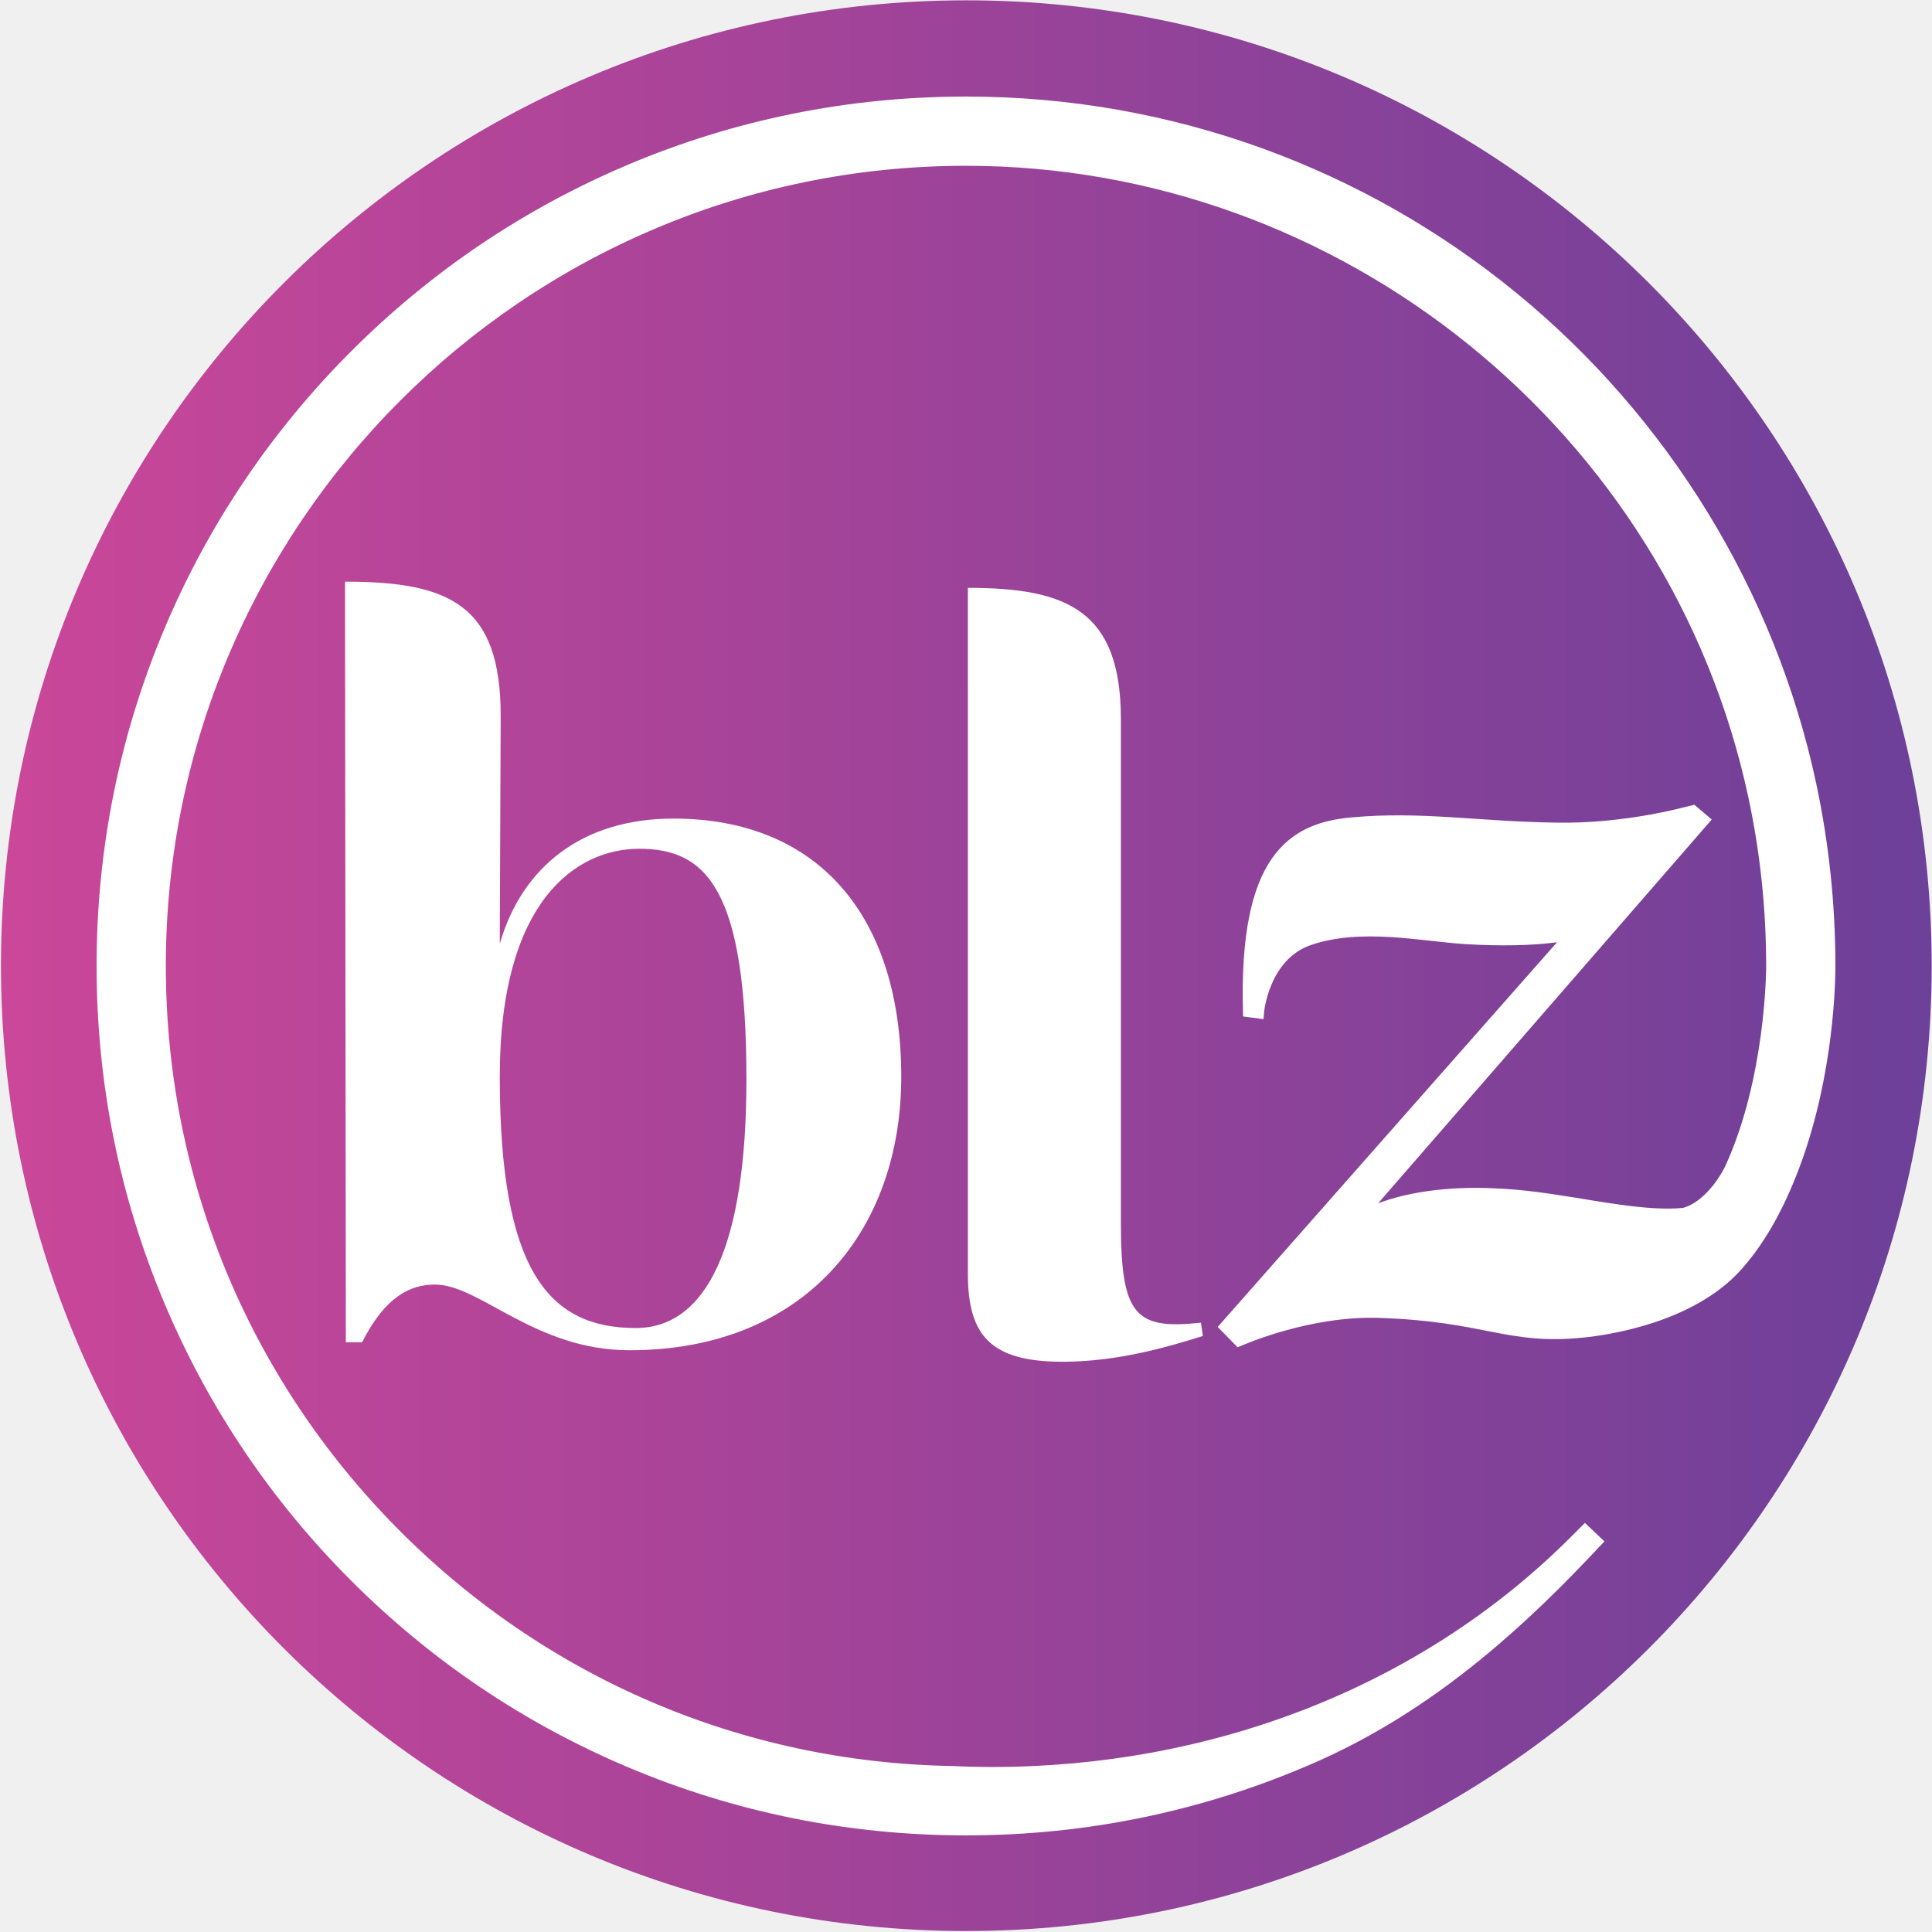
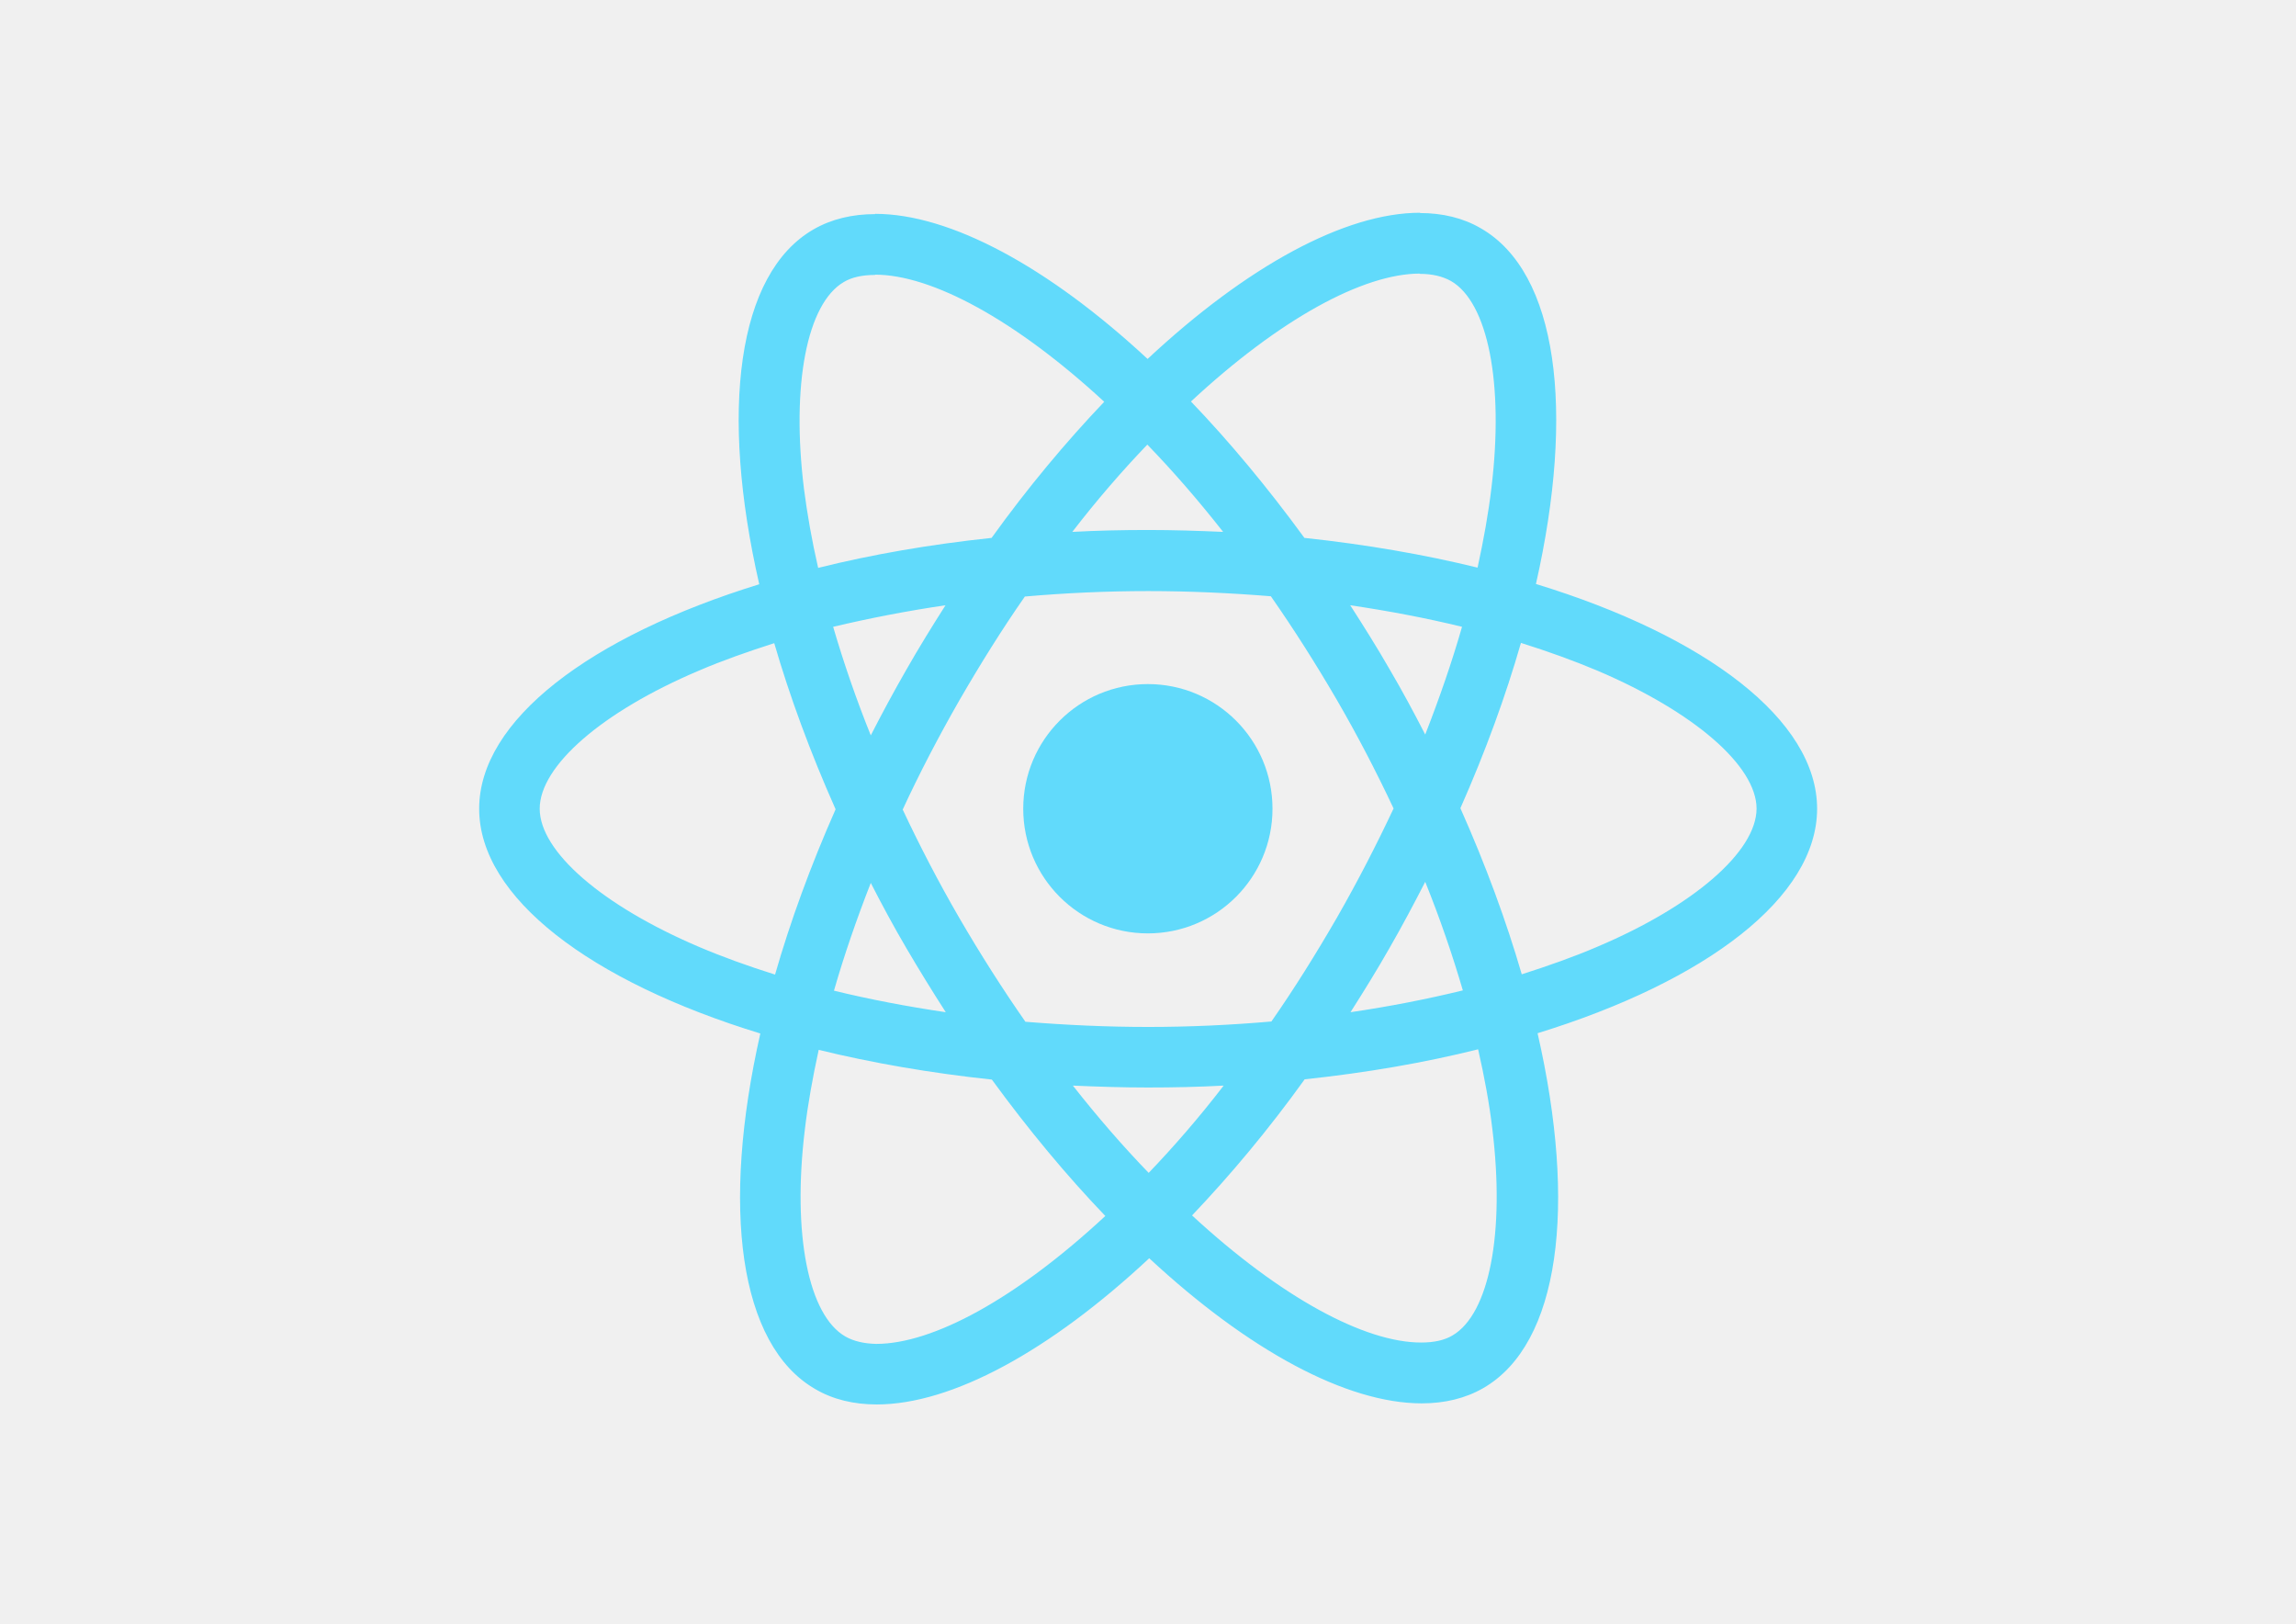
- <svg xmlns="http://www.w3.org/2000/svg" xmlns:xlink="http://www.w3.org/1999/xlink" width="300" height="300">
-   <circle cx="150.05" cy="149.95" r="149.9" fill="url(#a)" />
-   <defs>
-     <path id="d" d="M260.86 33.725c-50.803 21.492-96.424 52.248-135.6 91.424-39.175 39.172-69.933 84.792-91.42 135.59C11.591 313.345.311 369.209.311 426.799c0 57.591 11.28 113.46 33.529 166.06 21.489 50.812 52.245 96.431 91.42 135.6 39.17 39.176 84.791 69.937 135.6 91.424 52.605 22.25 108.48 33.528 166.06 33.528 59.645 0 117.36-12.076 171.54-35.89 52.336-23.01 95.219-59.262 134.67-100.94l4.975-5.261-5.234-4.959-4.975 4.978c-76.015 75.943-180.58 114.43-288.03 114.43-6.53 0-13.133-.157-19.852-.48-104.84-1.788-203.23-44.081-277.05-119.09-73.903-75.091-114.6-174.32-114.6-279.41 0-219.76 178.79-398.55 398.56-398.55 186.73 0 350.62 132.32 389.69 314.61 5.874 27.41 8.855 55.647 8.855 83.944 0 2.273-.237 56.215-20.593 100.43-4.183 8.426-12.642 19.517-23.059 22.202-18.29 1.87-44.412-3.734-61.343-6.164a.155.155 0 0 0-.063-.015c-13.274-2.007-64.99-10.978-101.2 9.446l-.666.52 1.114-1.225v.005l171.46-197.25-5.004-4.244-3.64.868c-8.791 2.303-34.268 8.059-62.864 7.692-40.531-.544-67.478-5.791-102.11-2.597-28.901 2.65-52.63 17.28-50.618 92.58l4.252.559s2.37-28.135 25.193-36.042c25.621-8.867 56.328-1.935 77.648-.631 36.737 2.223 53.256-2.484 53.256-2.484l-171.71 194.66 6.389 6.505c.786-.313 34.075-15.098 69.122-13.962 53.022 1.71 63.655 13.55 100.52 9.758 11.929-1.18 53.268-7.034 76.183-32.597 12.517-13.967 22.219-32.426 29.822-53.992 15.192-43.135 15.96-85.893 15.96-94.03 0-30.276-3.189-60.492-9.474-89.823-20.14-93.962-72.431-179.39-147.23-240.56-37.282-30.49-79.038-54.266-124.12-70.663C526.039 8.784 476.993.186 426.924.186c-57.587 0-113.46 11.278-166.06 33.524" />
-     <path id="c" d="M130.05 606.92h7.78c11.2-22.104 23.239-27.606 34.905-27.606 21.502 0 47.804 31.442 93.073 31.442 84.009 0 130.12-57.391 130.12-130.9 0-77.32-40.083-123.61-109.02-123.61-43.551 0-72.426 22.913-83.178 59.909l.437-109.19c0-53.1-24.556-64.142-74.53-64.142zm73.679-127.06c0-84.958 37.084-109.17 66.787-109.17 32.304 0 51.294 19.527 51.294 110.47 0 79.442-18.99 118.96-53.009 118.96-41.785 0-65.072-27.621-65.072-120.26z" />
-     <path id="b" d="M.078 211.84v116.61c0 29.34 10.748 42.092 45.23 42.092 26.692 0 50.86-7.212 67.246-12.331l-.916-6.379c-31.435 3.41-38.315-3.374-38.315-47.976V62.966C73.323 11.116 47.893.068.08.068v47.58z" />
-     <mask id="e" fill="#fff">
-       <use width="100%" height="100%" xlink:href="#b" />
-     </mask>
-     <linearGradient id="a" x1="-95.483" x2="330.41" y1="996.09" y2="996.09" gradientTransform="translate(-2.876 -845.47) scale(.99933)" gradientUnits="userSpaceOnUse">
-       <stop stop-color="#EA4999" offset="0" />
-       <stop stop-color="#643F99" offset="1" />
-     </linearGradient>
-   </defs>
-   <use transform="translate(84.407 -637.81)" width="100%" height="100%" fill="none" xlink:href="#c" />
-   <g transform="translate(-15.859 -15.754) scale(.32437)" fill="#fff" fill-rule="evenodd">
-     <use transform="translate(97.817 97.595) scale(.96859)" width="100%" height="100%" stroke="#fff" stroke-width="6.166" xlink:href="#d" />
-     <use transform="translate(84.407 84.188)" width="100%" height="100%" xlink:href="#c" />
-     <use transform="translate(512.15 329.91)" width="100%" height="100%" xlink:href="#b" />
+ <svg xmlns="http://www.w3.org/2000/svg" viewBox="0 0 841.9 595.3">
+   <g fill="#61DAFB">
+     <path d="M666.3 296.5c0-32.5-40.7-63.3-103.1-82.4 14.4-63.6 8-114.2-20.2-130.4-6.5-3.8-14.1-5.6-22.4-5.6v22.3c4.6 0 8.3.9 11.4 2.6 13.6 7.8 19.5 37.5 14.9 75.7-1.1 9.4-2.9 19.3-5.1 29.4-19.6-4.8-41-8.5-63.5-10.9-13.5-18.5-27.5-35.3-41.6-50 32.6-30.3 63.2-46.9 84-46.9V78c-27.5 0-63.5 19.6-99.9 53.6-36.4-33.8-72.4-53.2-99.9-53.2v22.3c20.7 0 51.4 16.5 84 46.6-14 14.7-28 31.4-41.3 49.9-22.6 2.4-44 6.1-63.6 11-2.3-10-4-19.7-5.2-29-4.7-38.2 1.1-67.9 14.6-75.8 3-1.8 6.9-2.6 11.5-2.6V78.5c-8.4 0-16 1.8-22.6 5.6-28.1 16.2-34.4 66.7-19.9 130.1-62.2 19.2-102.7 49.9-102.7 82.3 0 32.5 40.7 63.3 103.1 82.4-14.4 63.6-8 114.2 20.2 130.4 6.5 3.8 14.1 5.6 22.5 5.6 27.5 0 63.5-19.6 99.9-53.6 36.4 33.8 72.4 53.2 99.9 53.2 8.4 0 16-1.8 22.6-5.6 28.1-16.2 34.4-66.7 19.9-130.1 62-19.1 102.5-49.9 102.5-82.3zm-130.2-66.7c-3.7 12.9-8.3 26.2-13.5 39.5-4.1-8-8.4-16-13.1-24-4.6-8-9.5-15.8-14.4-23.4 14.2 2.1 27.9 4.7 41 7.9zm-45.8 106.5c-7.8 13.5-15.8 26.3-24.1 38.2-14.9 1.3-30 2-45.2 2-15.1 0-30.2-.7-45-1.9-8.3-11.9-16.4-24.6-24.2-38-7.6-13.1-14.5-26.4-20.8-39.8 6.2-13.4 13.2-26.8 20.7-39.9 7.8-13.5 15.8-26.3 24.1-38.2 14.9-1.3 30-2 45.2-2 15.1 0 30.2.7 45 1.9 8.3 11.9 16.4 24.6 24.2 38 7.6 13.1 14.5 26.4 20.8 39.8-6.3 13.4-13.2 26.8-20.7 39.9zm32.3-13c5.4 13.4 10 26.8 13.8 39.8-13.1 3.2-26.9 5.9-41.2 8 4.9-7.7 9.8-15.6 14.4-23.7 4.6-8 8.9-16.1 13-24.1zM421.2 430c-9.3-9.6-18.6-20.3-27.8-32 9 .4 18.2.7 27.5.7 9.4 0 18.7-.2 27.8-.7-9 11.7-18.3 22.4-27.5 32zm-74.4-58.9c-14.2-2.1-27.9-4.7-41-7.9 3.7-12.9 8.3-26.2 13.5-39.5 4.1 8 8.4 16 13.1 24 4.7 8 9.5 15.8 14.4 23.4zM420.7 163c9.3 9.6 18.6 20.3 27.8 32-9-.4-18.2-.7-27.5-.7-9.4 0-18.7.2-27.8.7 9-11.7 18.3-22.4 27.5-32zm-74 58.9c-4.9 7.7-9.8 15.6-14.4 23.7-4.6 8-8.9 16-13 24-5.4-13.4-10-26.8-13.8-39.8 13.1-3.1 26.9-5.8 41.2-7.9zm-90.5 125.2c-35.4-15.1-58.3-34.9-58.3-50.6 0-15.7 22.9-35.6 58.3-50.6 8.6-3.7 18-7 27.7-10.1 5.7 19.6 13.2 40 22.5 60.9-9.2 20.8-16.6 41.1-22.2 60.6-9.9-3.1-19.3-6.5-28-10.2zM310 490c-13.6-7.8-19.5-37.5-14.9-75.7 1.1-9.4 2.9-19.3 5.1-29.4 19.6 4.8 41 8.5 63.5 10.9 13.5 18.5 27.5 35.3 41.6 50-32.6 30.3-63.2 46.9-84 46.9-4.5-.1-8.3-1-11.3-2.7zm237.2-76.2c4.7 38.2-1.1 67.9-14.6 75.8-3 1.8-6.9 2.6-11.5 2.6-20.7 0-51.4-16.5-84-46.6 14-14.7 28-31.4 41.3-49.9 22.6-2.4 44-6.1 63.6-11 2.3 10.1 4.1 19.8 5.2 29.1zm38.5-66.7c-8.6 3.7-18 7-27.7 10.1-5.7-19.6-13.2-40-22.5-60.9 9.2-20.8 16.6-41.1 22.2-60.6 9.9 3.1 19.3 6.5 28.1 10.2 35.4 15.1 58.3 34.9 58.3 50.6-.1 15.7-23 35.6-58.4 50.6zM320.8 78.4z" />
+     <circle cx="420.9" cy="296.5" r="45.7" />
+     <path d="M520.5 78.1z" />
  </g>
-   <path transform="translate(512.15 -392.09)" d="M.078 95.231v233.22c0 29.34 10.748 42.092 45.23 42.092 26.692 0 50.86-7.212 67.246-12.331l-.916-6.379c-31.435 3.41-38.315-3.374-38.315-47.976V62.967C73.323 11.117 47.893.07.08.07z" fill="none" mask="url(#e)" />
</svg>
